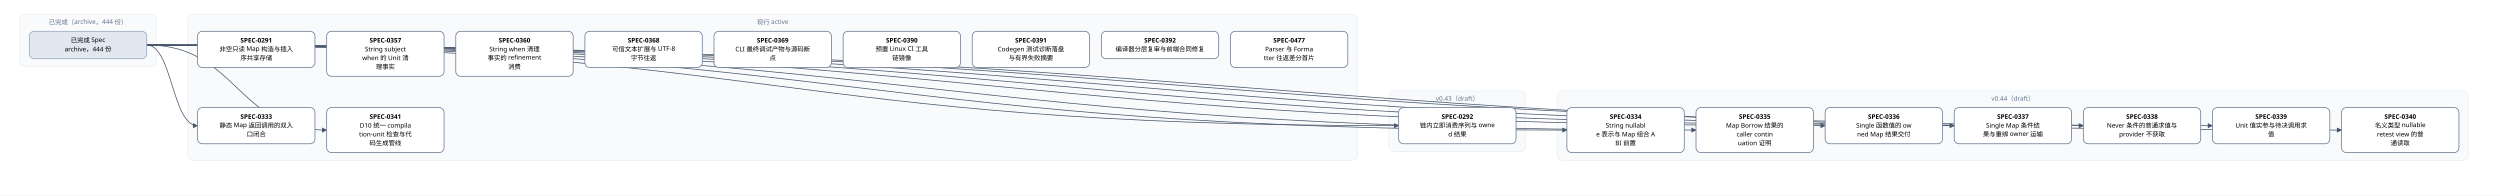
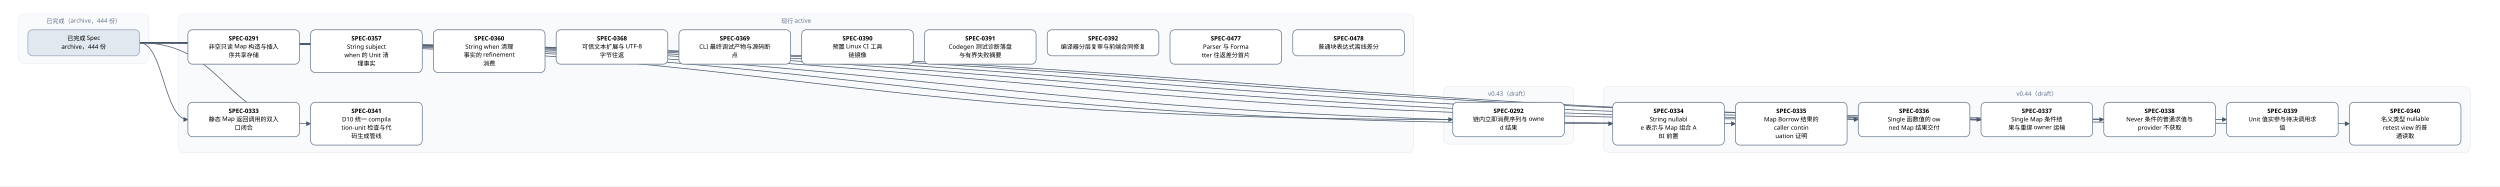
- <svg xmlns="http://www.w3.org/2000/svg" width="5112" height="400" viewBox="0 0 5112 400" font-family="PingFang SC, Microsoft YaHei, sans-serif">
+ <svg xmlns="http://www.w3.org/2000/svg" width="5376" height="400" viewBox="0 0 5376 400" font-family="PingFang SC, Microsoft YaHei, sans-serif">
  <defs>
    <marker id="arrow" viewBox="0 0 10 10" refX="9" refY="5" markerWidth="7" markerHeight="7" orient="auto-start-reverse">
      <path d="M0,0 L10,5 L0,10 z" fill="#475569" />
    </marker>
  </defs>
-   <rect width="5112" height="400" fill="#ffffff" />
+   <rect width="5376" height="400" fill="#ffffff" />
  <rect x="40" y="30" width="280" height="106" rx="12" fill="#f8fafc" stroke="#e2e8f0" />
  <text x="180" y="50" text-anchor="middle" font-size="13" fill="#64748b">已完成（archive，444 份）</text>
-   <rect x="384" y="30" width="2392" height="298" rx="12" fill="#f8fafc" stroke="#e2e8f0" />
-   <text x="1580" y="50" text-anchor="middle" font-size="13" fill="#64748b">现行 active</text>
-   <rect x="2840" y="186" width="280" height="124" rx="12" fill="#f8fafc" stroke="#e2e8f0" />
-   <text x="2980" y="206" text-anchor="middle" font-size="13" fill="#64748b">v0.43（draft）</text>
-   <rect x="3184" y="186" width="1864" height="142" rx="12" fill="#f8fafc" stroke="#e2e8f0" />
-   <text x="4116" y="206" text-anchor="middle" font-size="13" fill="#64748b">v0.44（draft）</text>
-   <path d="M 300 92 C 1580 92, 1580 257, 2860 257" fill="none" stroke="#475569" stroke-width="1.5" marker-end="url(#arrow)" />
+   <rect x="384" y="30" width="2656" height="298" rx="12" fill="#f8fafc" stroke="#e2e8f0" />
+   <text x="1712" y="50" text-anchor="middle" font-size="13" fill="#64748b">现行 active</text>
+   <rect x="3104" y="186" width="280" height="124" rx="12" fill="#f8fafc" stroke="#e2e8f0" />
+   <text x="3244" y="206" text-anchor="middle" font-size="13" fill="#64748b">v0.43（draft）</text>
+   <rect x="3448" y="186" width="1864" height="142" rx="12" fill="#f8fafc" stroke="#e2e8f0" />
+   <text x="4380" y="206" text-anchor="middle" font-size="13" fill="#64748b">v0.44（draft）</text>
+   <path d="M 300 92 C 1712 92, 1712 257, 3124 257" fill="none" stroke="#475569" stroke-width="1.5" marker-end="url(#arrow)" />
  <path d="M 300 92 C 352 92, 352 257, 404 257" fill="none" stroke="#475569" stroke-width="1.5" marker-end="url(#arrow)" />
-   <path d="M 300 92 C 1752 92, 1752 266, 3204 266" fill="none" stroke="#475569" stroke-width="1.5" marker-end="url(#arrow)" />
  <path d="M 300 92 C 1884 92, 1884 266, 3468 266" fill="none" stroke="#475569" stroke-width="1.5" marker-end="url(#arrow)" />
-   <path d="M 300 92 C 2016 92, 2016 257, 3732 257" fill="none" stroke="#475569" stroke-width="1.5" marker-end="url(#arrow)" />
+   <path d="M 300 92 C 2016 92, 2016 266, 3732 266" fill="none" stroke="#475569" stroke-width="1.5" marker-end="url(#arrow)" />
  <path d="M 300 92 C 2148 92, 2148 257, 3996 257" fill="none" stroke="#475569" stroke-width="1.5" marker-end="url(#arrow)" />
  <path d="M 300 92 C 2280 92, 2280 257, 4260 257" fill="none" stroke="#475569" stroke-width="1.5" marker-end="url(#arrow)" />
  <path d="M 300 92 C 2412 92, 2412 257, 4524 257" fill="none" stroke="#475569" stroke-width="1.5" marker-end="url(#arrow)" />
-   <path d="M 300 92 C 2544 92, 2544 266, 4788 266" fill="none" stroke="#475569" stroke-width="1.5" marker-end="url(#arrow)" />
+   <path d="M 300 92 C 2544 92, 2544 257, 4788 257" fill="none" stroke="#475569" stroke-width="1.5" marker-end="url(#arrow)" />
+   <path d="M 300 92 C 2676 92, 2676 266, 5052 266" fill="none" stroke="#475569" stroke-width="1.5" marker-end="url(#arrow)" />
  <path d="M 300 92 C 484 92, 484 266, 668 266" fill="none" stroke="#475569" stroke-width="1.5" marker-end="url(#arrow)" />
  <rect x="404" y="64" width="240" height="74" rx="10" fill="#ffffff" stroke="#64748b" stroke-width="1.5" />
  <text x="524" y="87" text-anchor="middle" font-size="13" font-weight="600">SPEC-0291</text>
  <text x="524" y="105" text-anchor="middle" font-size="13">非空只读 Map 构造与插入</text>
  <text x="524" y="123" text-anchor="middle" font-size="13">序共享存储</text>
-   <rect x="2860" y="220" width="240" height="74" rx="10" fill="#ffffff" stroke="#64748b" stroke-width="1.5" />
-   <text x="2980" y="243" text-anchor="middle" font-size="13" font-weight="600">SPEC-0292</text>
-   <text x="2980" y="261" text-anchor="middle" font-size="13">链内立即消费序列与 owne</text>
-   <text x="2980" y="279" text-anchor="middle" font-size="13">d 结果</text>
+   <rect x="3124" y="220" width="240" height="74" rx="10" fill="#ffffff" stroke="#64748b" stroke-width="1.5" />
+   <text x="3244" y="243" text-anchor="middle" font-size="13" font-weight="600">SPEC-0292</text>
+   <text x="3244" y="261" text-anchor="middle" font-size="13">链内立即消费序列与 owne</text>
+   <text x="3244" y="279" text-anchor="middle" font-size="13">d 结果</text>
  <rect x="404" y="220" width="240" height="74" rx="10" fill="#ffffff" stroke="#64748b" stroke-width="1.5" />
  <text x="524" y="243" text-anchor="middle" font-size="13" font-weight="600">SPEC-0333</text>
  <text x="524" y="261" text-anchor="middle" font-size="13">静态 Map 返回调用的双入</text>
  <text x="524" y="279" text-anchor="middle" font-size="13">口闭合</text>
-   <rect x="3204" y="220" width="240" height="92" rx="10" fill="#ffffff" stroke="#64748b" stroke-width="1.5" />
-   <text x="3324" y="243" text-anchor="middle" font-size="13" font-weight="600">SPEC-0334</text>
-   <text x="3324" y="261" text-anchor="middle" font-size="13">String nullabl</text>
-   <text x="3324" y="279" text-anchor="middle" font-size="13">e 表示与 Map 组合 A</text>
-   <text x="3324" y="297" text-anchor="middle" font-size="13">BI 前置</text>
  <rect x="3468" y="220" width="240" height="92" rx="10" fill="#ffffff" stroke="#64748b" stroke-width="1.5" />
-   <text x="3588" y="243" text-anchor="middle" font-size="13" font-weight="600">SPEC-0335</text>
-   <text x="3588" y="261" text-anchor="middle" font-size="13">Map Borrow 结果的</text>
-   <text x="3588" y="279" text-anchor="middle" font-size="13"> caller contin</text>
-   <text x="3588" y="297" text-anchor="middle" font-size="13">uation 证明</text>
-   <rect x="3732" y="220" width="240" height="74" rx="10" fill="#ffffff" stroke="#64748b" stroke-width="1.5" />
-   <text x="3852" y="243" text-anchor="middle" font-size="13" font-weight="600">SPEC-0336</text>
-   <text x="3852" y="261" text-anchor="middle" font-size="13">Single 函数值的 ow</text>
-   <text x="3852" y="279" text-anchor="middle" font-size="13">ned Map 结果交付</text>
+   <text x="3588" y="243" text-anchor="middle" font-size="13" font-weight="600">SPEC-0334</text>
+   <text x="3588" y="261" text-anchor="middle" font-size="13">String nullabl</text>
+   <text x="3588" y="279" text-anchor="middle" font-size="13">e 表示与 Map 组合 A</text>
+   <text x="3588" y="297" text-anchor="middle" font-size="13">BI 前置</text>
+   <rect x="3732" y="220" width="240" height="92" rx="10" fill="#ffffff" stroke="#64748b" stroke-width="1.5" />
+   <text x="3852" y="243" text-anchor="middle" font-size="13" font-weight="600">SPEC-0335</text>
+   <text x="3852" y="261" text-anchor="middle" font-size="13">Map Borrow 结果的</text>
+   <text x="3852" y="279" text-anchor="middle" font-size="13"> caller contin</text>
+   <text x="3852" y="297" text-anchor="middle" font-size="13">uation 证明</text>
  <rect x="3996" y="220" width="240" height="74" rx="10" fill="#ffffff" stroke="#64748b" stroke-width="1.5" />
-   <text x="4116" y="243" text-anchor="middle" font-size="13" font-weight="600">SPEC-0337</text>
-   <text x="4116" y="261" text-anchor="middle" font-size="13">Single Map 条件结</text>
-   <text x="4116" y="279" text-anchor="middle" font-size="13">果与重绑 owner 运输</text>
+   <text x="4116" y="243" text-anchor="middle" font-size="13" font-weight="600">SPEC-0336</text>
+   <text x="4116" y="261" text-anchor="middle" font-size="13">Single 函数值的 ow</text>
+   <text x="4116" y="279" text-anchor="middle" font-size="13">ned Map 结果交付</text>
  <rect x="4260" y="220" width="240" height="74" rx="10" fill="#ffffff" stroke="#64748b" stroke-width="1.5" />
-   <text x="4380" y="243" text-anchor="middle" font-size="13" font-weight="600">SPEC-0338</text>
-   <text x="4380" y="261" text-anchor="middle" font-size="13">Never 条件的普通求值与</text>
-   <text x="4380" y="279" text-anchor="middle" font-size="13"> provider 不获取</text>
+   <text x="4380" y="243" text-anchor="middle" font-size="13" font-weight="600">SPEC-0337</text>
+   <text x="4380" y="261" text-anchor="middle" font-size="13">Single Map 条件结</text>
+   <text x="4380" y="279" text-anchor="middle" font-size="13">果与重绑 owner 运输</text>
  <rect x="4524" y="220" width="240" height="74" rx="10" fill="#ffffff" stroke="#64748b" stroke-width="1.5" />
-   <text x="4644" y="243" text-anchor="middle" font-size="13" font-weight="600">SPEC-0339</text>
-   <text x="4644" y="261" text-anchor="middle" font-size="13">Unit 值实参与待决调用求</text>
-   <text x="4644" y="279" text-anchor="middle" font-size="13">值</text>
-   <rect x="4788" y="220" width="240" height="92" rx="10" fill="#ffffff" stroke="#64748b" stroke-width="1.5" />
-   <text x="4908" y="243" text-anchor="middle" font-size="13" font-weight="600">SPEC-0340</text>
-   <text x="4908" y="261" text-anchor="middle" font-size="13">名义类型 nullable </text>
-   <text x="4908" y="279" text-anchor="middle" font-size="13">retest view 的普</text>
-   <text x="4908" y="297" text-anchor="middle" font-size="13">通读取</text>
+   <text x="4644" y="243" text-anchor="middle" font-size="13" font-weight="600">SPEC-0338</text>
+   <text x="4644" y="261" text-anchor="middle" font-size="13">Never 条件的普通求值与</text>
+   <text x="4644" y="279" text-anchor="middle" font-size="13"> provider 不获取</text>
+   <rect x="4788" y="220" width="240" height="74" rx="10" fill="#ffffff" stroke="#64748b" stroke-width="1.5" />
+   <text x="4908" y="243" text-anchor="middle" font-size="13" font-weight="600">SPEC-0339</text>
+   <text x="4908" y="261" text-anchor="middle" font-size="13">Unit 值实参与待决调用求</text>
+   <text x="4908" y="279" text-anchor="middle" font-size="13">值</text>
+   <rect x="5052" y="220" width="240" height="92" rx="10" fill="#ffffff" stroke="#64748b" stroke-width="1.5" />
+   <text x="5172" y="243" text-anchor="middle" font-size="13" font-weight="600">SPEC-0340</text>
+   <text x="5172" y="261" text-anchor="middle" font-size="13">名义类型 nullable </text>
+   <text x="5172" y="279" text-anchor="middle" font-size="13">retest view 的普</text>
+   <text x="5172" y="297" text-anchor="middle" font-size="13">通读取</text>
  <rect x="668" y="220" width="240" height="92" rx="10" fill="#ffffff" stroke="#64748b" stroke-width="1.5" />
  <text x="788" y="243" text-anchor="middle" font-size="13" font-weight="600">SPEC-0341</text>
  <text x="788" y="261" text-anchor="middle" font-size="13">D10 统一 compila</text>
  <text x="788" y="279" text-anchor="middle" font-size="13">tion-unit 检查与代</text>
  <text x="788" y="297" text-anchor="middle" font-size="13">码生成管线</text>
  <rect x="668" y="64" width="240" height="92" rx="10" fill="#ffffff" stroke="#64748b" stroke-width="1.5" />
  <text x="788" y="87" text-anchor="middle" font-size="13" font-weight="600">SPEC-0357</text>
  <text x="788" y="105" text-anchor="middle" font-size="13">String subject</text>
  <text x="788" y="123" text-anchor="middle" font-size="13"> when 的 Unit 清</text>
  <text x="788" y="141" text-anchor="middle" font-size="13">理事实</text>
  <rect x="932" y="64" width="240" height="92" rx="10" fill="#ffffff" stroke="#64748b" stroke-width="1.5" />
  <text x="1052" y="87" text-anchor="middle" font-size="13" font-weight="600">SPEC-0360</text>
  <text x="1052" y="105" text-anchor="middle" font-size="13">String when 清理</text>
  <text x="1052" y="123" text-anchor="middle" font-size="13">事实的 refinement</text>
  <text x="1052" y="141" text-anchor="middle" font-size="13"> 消费</text>
  <rect x="1196" y="64" width="240" height="74" rx="10" fill="#ffffff" stroke="#64748b" stroke-width="1.5" />
  <text x="1316" y="87" text-anchor="middle" font-size="13" font-weight="600">SPEC-0368</text>
  <text x="1316" y="105" text-anchor="middle" font-size="13">可信文本扩展与 UTF-8 </text>
  <text x="1316" y="123" text-anchor="middle" font-size="13">字节往返</text>
  <rect x="1460" y="64" width="240" height="74" rx="10" fill="#ffffff" stroke="#64748b" stroke-width="1.5" />
  <text x="1580" y="87" text-anchor="middle" font-size="13" font-weight="600">SPEC-0369</text>
  <text x="1580" y="105" text-anchor="middle" font-size="13">CLI 最终调试产物与源码断</text>
  <text x="1580" y="123" text-anchor="middle" font-size="13">点</text>
  <rect x="1724" y="64" width="240" height="74" rx="10" fill="#ffffff" stroke="#64748b" stroke-width="1.5" />
  <text x="1844" y="87" text-anchor="middle" font-size="13" font-weight="600">SPEC-0390</text>
  <text x="1844" y="105" text-anchor="middle" font-size="13">预置 Linux CI 工具</text>
  <text x="1844" y="123" text-anchor="middle" font-size="13">链镜像</text>
  <rect x="1988" y="64" width="240" height="74" rx="10" fill="#ffffff" stroke="#64748b" stroke-width="1.5" />
  <text x="2108" y="87" text-anchor="middle" font-size="13" font-weight="600">SPEC-0391</text>
  <text x="2108" y="105" text-anchor="middle" font-size="13">Codegen 测试诊断落盘</text>
  <text x="2108" y="123" text-anchor="middle" font-size="13">与有界失败摘要</text>
  <rect x="2252" y="64" width="240" height="56" rx="10" fill="#ffffff" stroke="#64748b" stroke-width="1.5" />
  <text x="2372" y="87" text-anchor="middle" font-size="13" font-weight="600">SPEC-0392</text>
  <text x="2372" y="105" text-anchor="middle" font-size="13">编译器分层复审与前端合同修复</text>
  <rect x="2516" y="64" width="240" height="74" rx="10" fill="#ffffff" stroke="#64748b" stroke-width="1.5" />
  <text x="2636" y="87" text-anchor="middle" font-size="13" font-weight="600">SPEC-0477</text>
  <text x="2636" y="105" text-anchor="middle" font-size="13">Parser 与 Forma</text>
  <text x="2636" y="123" text-anchor="middle" font-size="13">tter 往返差分首片</text>
+   <rect x="2780" y="64" width="240" height="56" rx="10" fill="#ffffff" stroke="#64748b" stroke-width="1.5" />
+   <text x="2900" y="87" text-anchor="middle" font-size="13" font-weight="600">SPEC-0478</text>
+   <text x="2900" y="105" text-anchor="middle" font-size="13">普通块表达式离线差分</text>
  <rect x="60" y="64" width="240" height="56" rx="10" fill="#e2e8f0" stroke="#94a3b8" stroke-width="1.5" />
  <text x="180" y="87" text-anchor="middle" font-size="13">已完成 Spec</text>
  <text x="180" y="105" text-anchor="middle" font-size="13">archive，444 份</text>
</svg>
